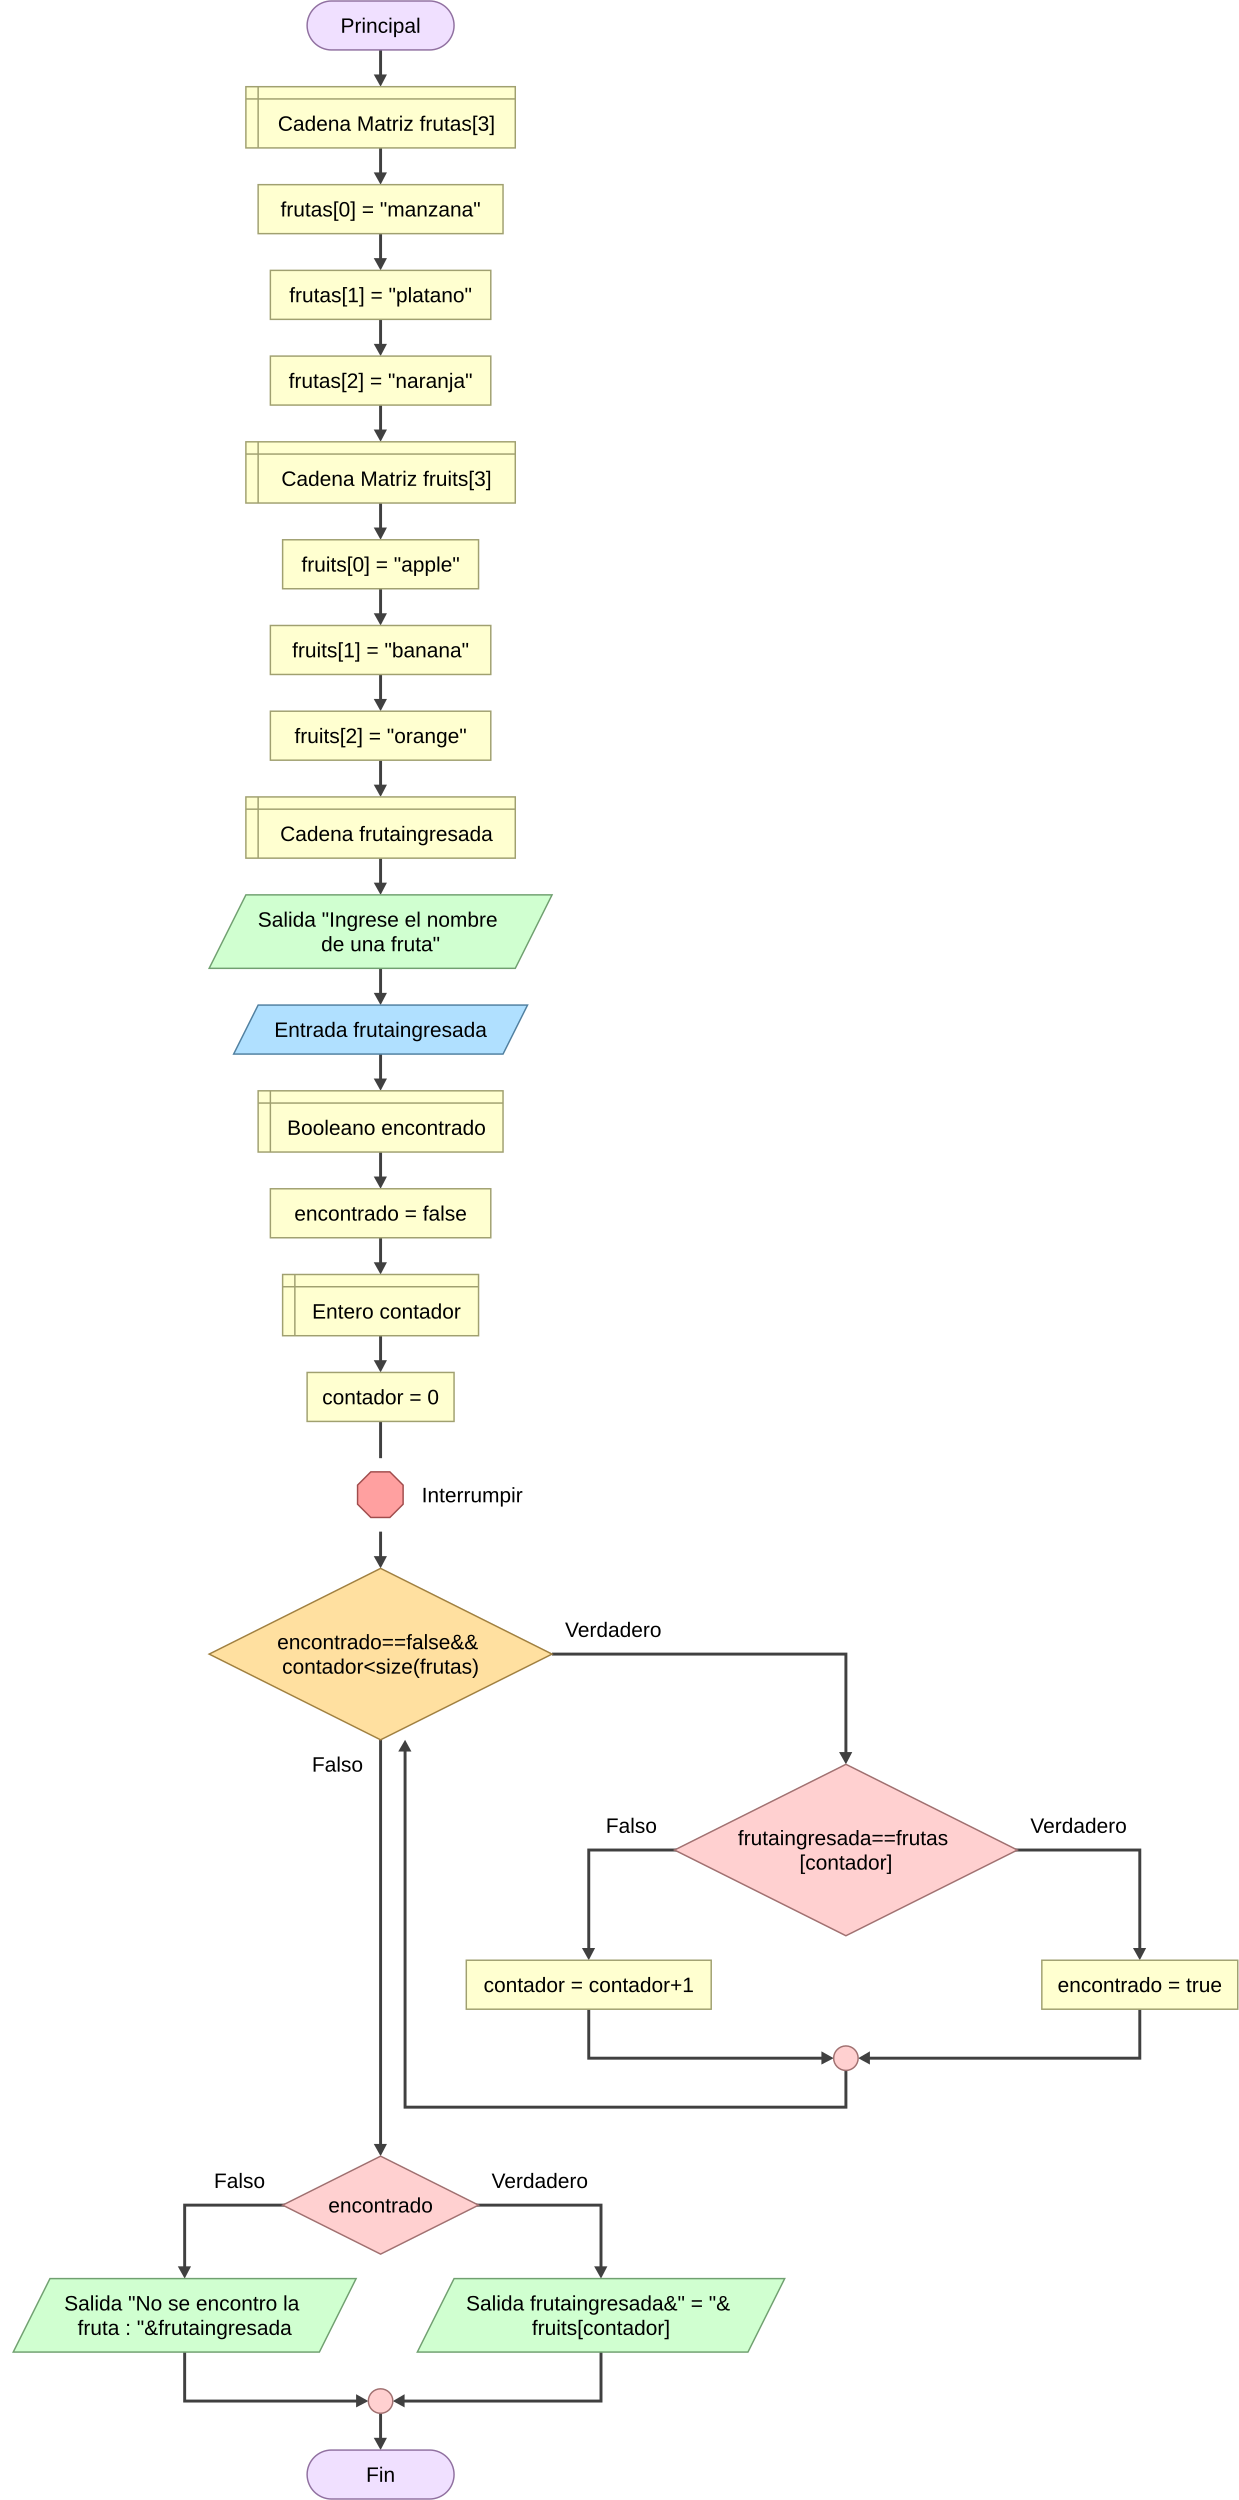
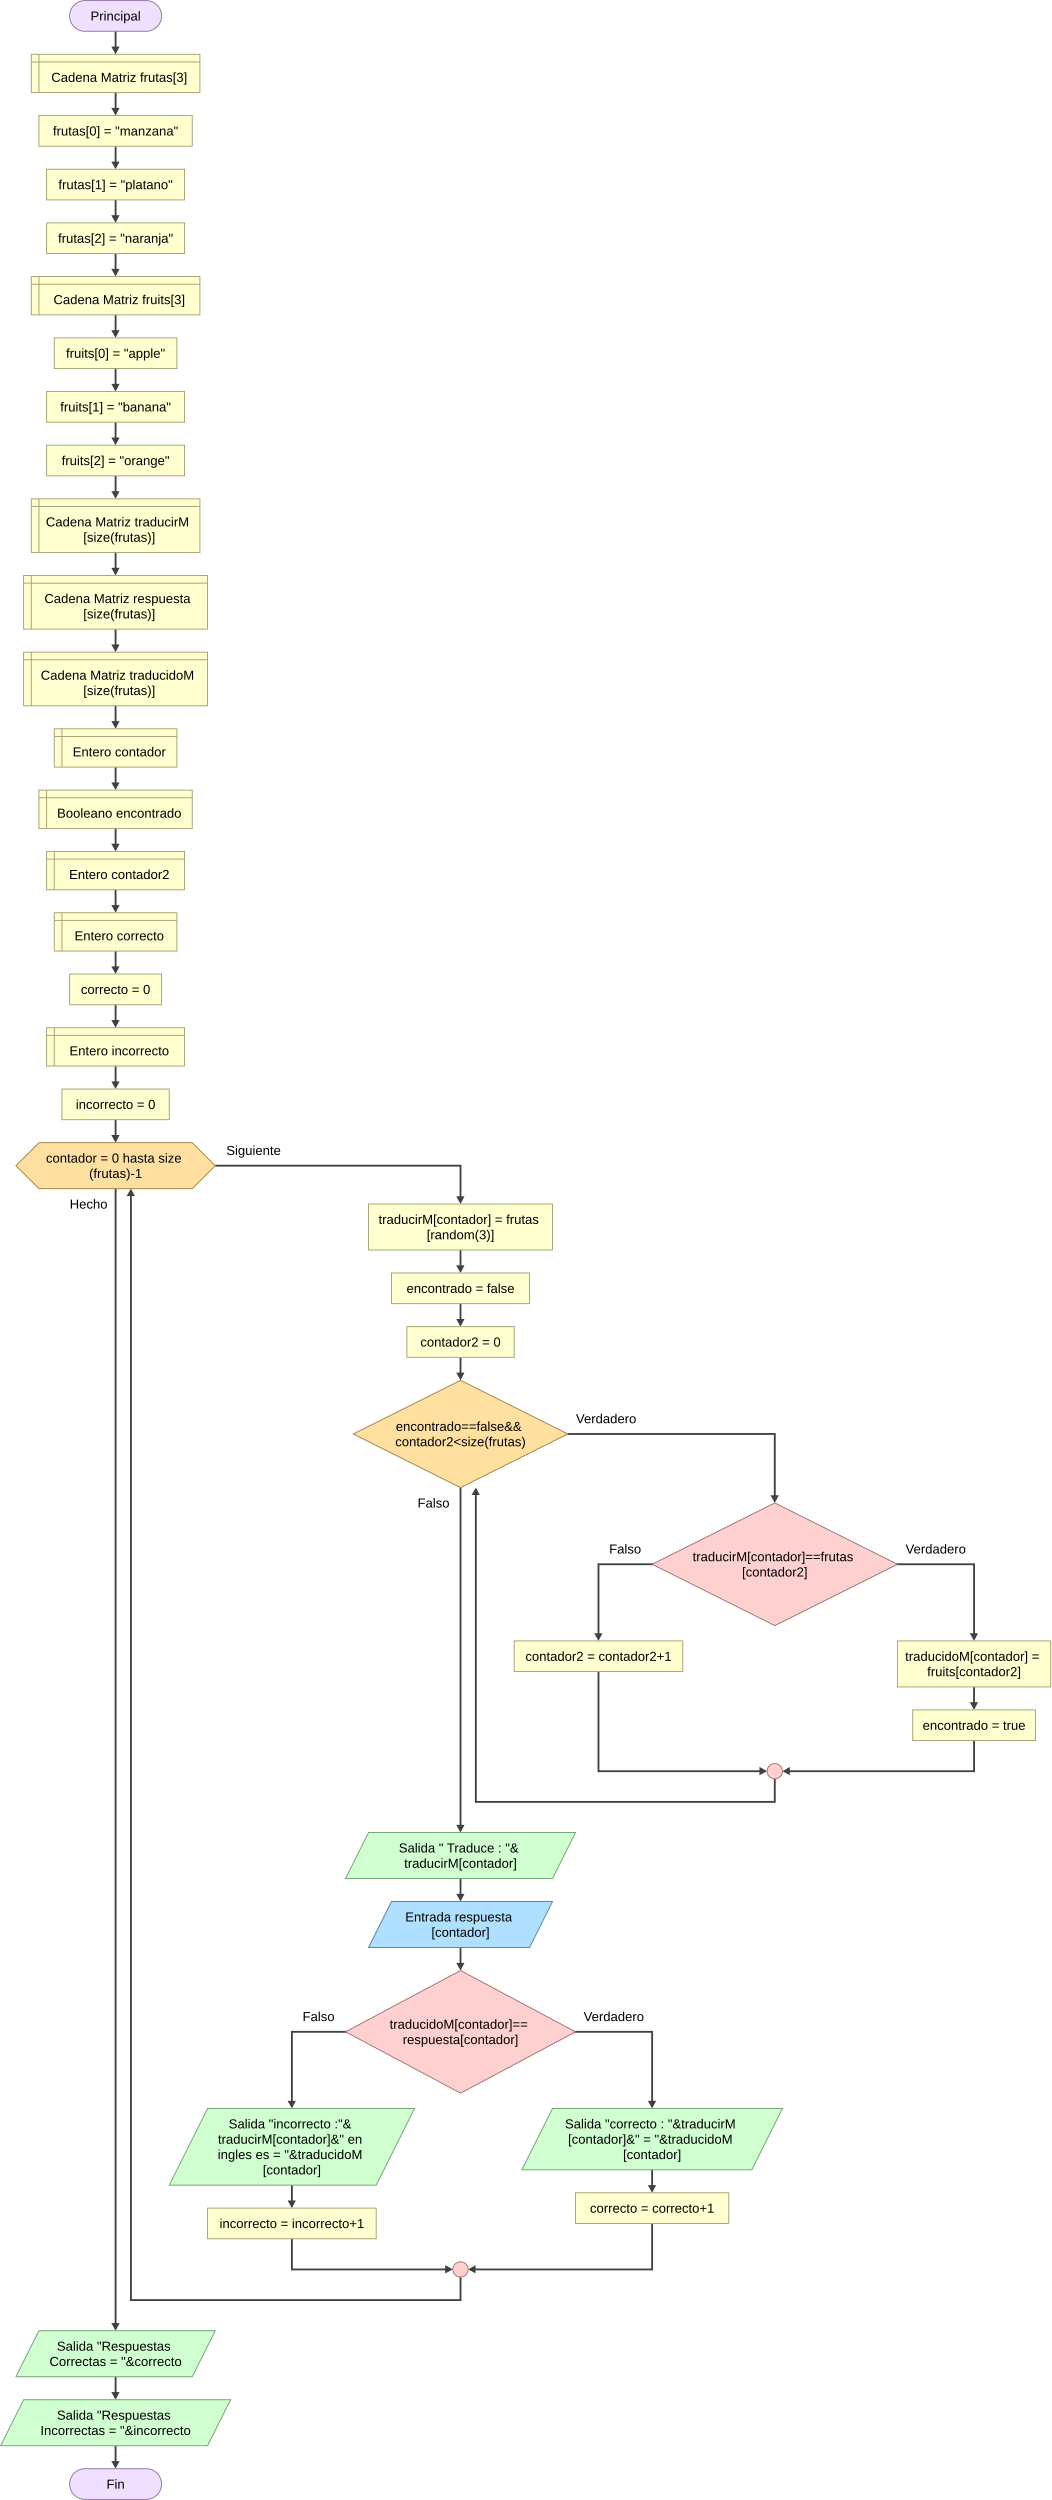
- <svg xmlns="http://www.w3.org/2000/svg" version="1.1" width="2529" height="5104">
+ <svg xmlns="http://www.w3.org/2000/svg" version="1.1" width="3429" height="8154">
  <g>
-     <polyline fill="none" stroke="#404040" stroke-width="6" stroke-dasharray="none" points="777,102 777,163" />
-     <polygon fill="#404040" stroke="none" points="777,177 790,152 763,152" />
-     <polyline fill="none" stroke="#404040" stroke-width="6" stroke-dasharray="none" points="777,4927 777,4988" />
-     <polygon fill="#404040" stroke="none" points="777,5002 790,4977 763,4977" />
+     <polyline fill="none" stroke="#404040" stroke-width="6" stroke-dasharray="none" points="377,102 377,163" />
+     <polygon fill="#404040" stroke="none" points="377,177 390,152 363,152" />
+     <polyline fill="none" stroke="#404040" stroke-width="6" stroke-dasharray="none" points="377,7977 377,8038" />
+     <polygon fill="#404040" stroke="none" points="377,8052 390,8027 363,8027" />
    <g>
-       <path fill="#F0E0FF" stroke="#9070A0" stroke-width="3" stroke-dasharray="none" d="M 677,2 A 50 50, 0, 0 0, 677 102 L 877,102 A 50 50, 0, 0 0, 877 2 Z" />
-       <text x="777" y="17" fill="#000000" font-family="Arial" font-size="32pt" text-anchor="middle" direction="ltr">
-         <tspan x="777" dy="50" unicode-bidi="embed">Principal</tspan>
+       <path fill="#F0E0FF" stroke="#9070A0" stroke-width="3" stroke-dasharray="none" d="M 277,2 A 50 50, 0, 0 0, 277 102 L 477,102 A 50 50, 0, 0 0, 477 2 Z" />
+       <text x="377" y="17" fill="#000000" font-family="Arial" font-size="32pt" text-anchor="middle" direction="ltr">
+         <tspan x="377" dy="50" unicode-bidi="embed">Principal</tspan>
      </text>
    </g>
    <g>
-       <path fill="#F0E0FF" stroke="#9070A0" stroke-width="3" stroke-dasharray="none" d="M 677,5002 A 50 50, 0, 0 0, 677 5102 L 877,5102 A 50 50, 0, 0 0, 877 5002 Z" />
-       <text x="777" y="5017" fill="#000000" font-family="Arial" font-size="32pt" text-anchor="middle" direction="ltr">
-         <tspan x="777" dy="50" unicode-bidi="embed">Fin</tspan>
+       <path fill="#F0E0FF" stroke="#9070A0" stroke-width="3" stroke-dasharray="none" d="M 277,8052 A 50 50, 0, 0 0, 277 8152 L 477,8152 A 50 50, 0, 0 0, 477 8052 Z" />
+       <text x="377" y="8067" fill="#000000" font-family="Arial" font-size="32pt" text-anchor="middle" direction="ltr">
+         <tspan x="377" dy="50" unicode-bidi="embed">Fin</tspan>
      </text>
    </g>
    <g>
-       <polyline fill="none" stroke="#404040" stroke-width="6" stroke-dasharray="none" points="777,302 777,363" />
-       <polygon fill="#404040" stroke="none" points="777,377 790,352 763,352" />
-       <polyline fill="none" stroke="#404040" stroke-width="6" stroke-dasharray="none" points="777,477 777,538" />
-       <polygon fill="#404040" stroke="none" points="777,552 790,527 763,527" />
-       <polyline fill="none" stroke="#404040" stroke-width="6" stroke-dasharray="none" points="777,652 777,713" />
-       <polygon fill="#404040" stroke="none" points="777,727 790,702 763,702" />
-       <polyline fill="none" stroke="#404040" stroke-width="6" stroke-dasharray="none" points="777,827 777,888" />
-       <polygon fill="#404040" stroke="none" points="777,902 790,877 763,877" />
-       <polyline fill="none" stroke="#404040" stroke-width="6" stroke-dasharray="none" points="777,1027 777,1088" />
-       <polygon fill="#404040" stroke="none" points="777,1102 790,1077 763,1077" />
-       <polyline fill="none" stroke="#404040" stroke-width="6" stroke-dasharray="none" points="777,1202 777,1263" />
-       <polygon fill="#404040" stroke="none" points="777,1277 790,1252 763,1252" />
-       <polyline fill="none" stroke="#404040" stroke-width="6" stroke-dasharray="none" points="777,1377 777,1438" />
-       <polygon fill="#404040" stroke="none" points="777,1452 790,1427 763,1427" />
-       <polyline fill="none" stroke="#404040" stroke-width="6" stroke-dasharray="none" points="777,1552 777,1613" />
-       <polygon fill="#404040" stroke="none" points="777,1627 790,1602 763,1602" />
-       <polyline fill="none" stroke="#404040" stroke-width="6" stroke-dasharray="none" points="777,1752 777,1813" />
-       <polygon fill="#404040" stroke="none" points="777,1827 790,1802 763,1802" />
-       <polyline fill="none" stroke="#404040" stroke-width="6" stroke-dasharray="none" points="777,1977 777,2038" />
-       <polygon fill="#404040" stroke="none" points="777,2052 790,2027 763,2027" />
-       <polyline fill="none" stroke="#404040" stroke-width="6" stroke-dasharray="none" points="777,2152 777,2213" />
-       <polygon fill="#404040" stroke="none" points="777,2227 790,2202 763,2202" />
-       <polyline fill="none" stroke="#404040" stroke-width="6" stroke-dasharray="none" points="777,2352 777,2413" />
-       <polygon fill="#404040" stroke="none" points="777,2427 790,2402 763,2402" />
-       <polyline fill="none" stroke="#404040" stroke-width="6" stroke-dasharray="none" points="777,2527 777,2588" />
-       <polygon fill="#404040" stroke="none" points="777,2602 790,2577 763,2577" />
-       <polyline fill="none" stroke="#404040" stroke-width="6" stroke-dasharray="none" points="777,2727 777,2788" />
-       <polygon fill="#404040" stroke="none" points="777,2802 790,2777 763,2777" />
-       <polyline fill="none" stroke="#404040" stroke-width="6" stroke-dasharray="none" points="777,2902 777,2977" />
-       <polyline fill="none" stroke="#404040" stroke-width="6" stroke-dasharray="none" points="777,3127 777,3188" />
-       <polygon fill="#404040" stroke="none" points="777,3202 790,3177 763,3177" />
-       <polyline fill="none" stroke="#404040" stroke-width="6" stroke-dasharray="none" points="777,3552 777,4388" />
-       <polygon fill="#404040" stroke="none" points="777,4402 790,4377 763,4377" />
-       <g>
-         <path fill="#FFFFD0" stroke="#A0A070" stroke-width="3" stroke-dasharray="none" d="M 502,177 L 502,302 L 1052,302 L 1052,177 Z" />
-         <polyline fill="none" stroke="#A0A070" stroke-width="3" stroke-dasharray="none" points="502,202 1052,202" />
-         <polyline fill="none" stroke="#A0A070" stroke-width="3" stroke-dasharray="none" points="527,177 527,302" />
-         <text x="789" y="217" fill="#000000" font-family="Arial" font-size="32pt" text-anchor="middle" direction="ltr">
-           <tspan x="789" dy="50" unicode-bidi="embed">Cadena Matriz frutas[3]</tspan>
-         </text>
-       </g>
-       <g>
-         <path fill="#FFFFD0" stroke="#A0A070" stroke-width="3" stroke-dasharray="none" d="M 527,377 L 527,477 L 1027,477 L 1027,377 Z" />
-         <text x="777" y="392" fill="#000000" font-family="Arial" font-size="32pt" text-anchor="middle" direction="ltr">
-           <tspan x="777" dy="50" unicode-bidi="embed">frutas[0] = "manzana"</tspan>
-         </text>
-       </g>
-       <g>
-         <path fill="#FFFFD0" stroke="#A0A070" stroke-width="3" stroke-dasharray="none" d="M 552,552 L 552,652 L 1002,652 L 1002,552 Z" />
-         <text x="777" y="567" fill="#000000" font-family="Arial" font-size="32pt" text-anchor="middle" direction="ltr">
-           <tspan x="777" dy="50" unicode-bidi="embed">frutas[1] = "platano"</tspan>
-         </text>
-       </g>
-       <g>
-         <path fill="#FFFFD0" stroke="#A0A070" stroke-width="3" stroke-dasharray="none" d="M 552,727 L 552,827 L 1002,827 L 1002,727 Z" />
-         <text x="777" y="742" fill="#000000" font-family="Arial" font-size="32pt" text-anchor="middle" direction="ltr">
-           <tspan x="777" dy="50" unicode-bidi="embed">frutas[2] = "naranja"</tspan>
-         </text>
-       </g>
-       <g>
-         <path fill="#FFFFD0" stroke="#A0A070" stroke-width="3" stroke-dasharray="none" d="M 502,902 L 502,1027 L 1052,1027 L 1052,902 Z" />
-         <polyline fill="none" stroke="#A0A070" stroke-width="3" stroke-dasharray="none" points="502,927 1052,927" />
-         <polyline fill="none" stroke="#A0A070" stroke-width="3" stroke-dasharray="none" points="527,902 527,1027" />
-         <text x="789" y="942" fill="#000000" font-family="Arial" font-size="32pt" text-anchor="middle" direction="ltr">
-           <tspan x="789" dy="50" unicode-bidi="embed">Cadena Matriz fruits[3]</tspan>
-         </text>
-       </g>
-       <g>
-         <path fill="#FFFFD0" stroke="#A0A070" stroke-width="3" stroke-dasharray="none" d="M 577,1102 L 577,1202 L 977,1202 L 977,1102 Z" />
-         <text x="777" y="1117" fill="#000000" font-family="Arial" font-size="32pt" text-anchor="middle" direction="ltr">
-           <tspan x="777" dy="50" unicode-bidi="embed">fruits[0] = "apple"</tspan>
-         </text>
-       </g>
-       <g>
-         <path fill="#FFFFD0" stroke="#A0A070" stroke-width="3" stroke-dasharray="none" d="M 552,1277 L 552,1377 L 1002,1377 L 1002,1277 Z" />
-         <text x="777" y="1292" fill="#000000" font-family="Arial" font-size="32pt" text-anchor="middle" direction="ltr">
-           <tspan x="777" dy="50" unicode-bidi="embed">fruits[1] = "banana"</tspan>
-         </text>
-       </g>
-       <g>
-         <path fill="#FFFFD0" stroke="#A0A070" stroke-width="3" stroke-dasharray="none" d="M 552,1452 L 552,1552 L 1002,1552 L 1002,1452 Z" />
-         <text x="777" y="1467" fill="#000000" font-family="Arial" font-size="32pt" text-anchor="middle" direction="ltr">
-           <tspan x="777" dy="50" unicode-bidi="embed">fruits[2] = "orange"</tspan>
-         </text>
-       </g>
-       <g>
-         <path fill="#FFFFD0" stroke="#A0A070" stroke-width="3" stroke-dasharray="none" d="M 502,1627 L 502,1752 L 1052,1752 L 1052,1627 Z" />
-         <polyline fill="none" stroke="#A0A070" stroke-width="3" stroke-dasharray="none" points="502,1652 1052,1652" />
-         <polyline fill="none" stroke="#A0A070" stroke-width="3" stroke-dasharray="none" points="527,1627 527,1752" />
-         <text x="789" y="1667" fill="#000000" font-family="Arial" font-size="32pt" text-anchor="middle" direction="ltr">
-           <tspan x="789" dy="50" unicode-bidi="embed">Cadena frutaingresada</tspan>
-         </text>
-       </g>
-       <g>
-         <path fill="#D0FFD0" stroke="#70A070" stroke-width="3" stroke-dasharray="none" d="M 502,1827 L 427,1977 L 1052,1977 L 1127,1827 Z" />
-         <text x="777" y="1842" fill="#000000" font-family="Arial" font-size="32pt" text-anchor="middle" direction="ltr">
-           <tspan x="777" dy="50" unicode-bidi="embed">Salida "Ingrese el nombre</tspan>
-           <tspan x="777" dy="50" unicode-bidi="embed"> de una fruta"</tspan>
-         </text>
-       </g>
-       <g>
-         <path fill="#B0E0FF" stroke="#5080A0" stroke-width="3" stroke-dasharray="none" d="M 527,2052 L 477,2152 L 1027,2152 L 1077,2052 Z" />
-         <text x="777" y="2067" fill="#000000" font-family="Arial" font-size="32pt" text-anchor="middle" direction="ltr">
-           <tspan x="777" dy="50" unicode-bidi="embed">Entrada frutaingresada</tspan>
-         </text>
-       </g>
-       <g>
-         <path fill="#FFFFD0" stroke="#A0A070" stroke-width="3" stroke-dasharray="none" d="M 527,2227 L 527,2352 L 1027,2352 L 1027,2227 Z" />
-         <polyline fill="none" stroke="#A0A070" stroke-width="3" stroke-dasharray="none" points="527,2252 1027,2252" />
-         <polyline fill="none" stroke="#A0A070" stroke-width="3" stroke-dasharray="none" points="552,2227 552,2352" />
-         <text x="789" y="2267" fill="#000000" font-family="Arial" font-size="32pt" text-anchor="middle" direction="ltr">
-           <tspan x="789" dy="50" unicode-bidi="embed">Booleano encontrado</tspan>
-         </text>
-       </g>
-       <g>
-         <path fill="#FFFFD0" stroke="#A0A070" stroke-width="3" stroke-dasharray="none" d="M 552,2427 L 552,2527 L 1002,2527 L 1002,2427 Z" />
-         <text x="777" y="2442" fill="#000000" font-family="Arial" font-size="32pt" text-anchor="middle" direction="ltr">
-           <tspan x="777" dy="50" unicode-bidi="embed">encontrado = false</tspan>
-         </text>
-       </g>
-       <g>
-         <path fill="#FFFFD0" stroke="#A0A070" stroke-width="3" stroke-dasharray="none" d="M 577,2602 L 577,2727 L 977,2727 L 977,2602 Z" />
-         <polyline fill="none" stroke="#A0A070" stroke-width="3" stroke-dasharray="none" points="577,2627 977,2627" />
-         <polyline fill="none" stroke="#A0A070" stroke-width="3" stroke-dasharray="none" points="602,2602 602,2727" />
-         <text x="789" y="2642" fill="#000000" font-family="Arial" font-size="32pt" text-anchor="middle" direction="ltr">
-           <tspan x="789" dy="50" unicode-bidi="embed">Entero contador</tspan>
-         </text>
-       </g>
-       <g>
-         <path fill="#FFFFD0" stroke="#A0A070" stroke-width="3" stroke-dasharray="none" d="M 627,2802 L 627,2902 L 927,2902 L 927,2802 Z" />
-         <text x="777" y="2817" fill="#000000" font-family="Arial" font-size="32pt" text-anchor="middle" direction="ltr">
-           <tspan x="777" dy="50" unicode-bidi="embed">contador = 0</tspan>
-         </text>
-       </g>
-       <g>
-         <polygon fill="#FFA0A0" stroke="#A04C4C" stroke-width="3" points="823,3071 796,3098 757,3098 730,3071 730,3032 757,3005 796,3005 823,3032" />
-         <text x="964" y="3017" fill="#000000" font-family="Arial" font-size="32pt" text-anchor="middle" direction="ltr">
-           <tspan x="964" dy="50" unicode-bidi="embed">Interrumpir</tspan>
-         </text>
-       </g>
-       <g>
-         <polyline fill="none" stroke="#404040" stroke-width="6" stroke-dasharray="none" points="1127,3377 1727,3377 1727,3588" />
-         <polygon fill="#404040" stroke="none" points="1727,3602 1740,3577 1713,3577" />
-         <polyline fill="none" stroke="#404040" stroke-width="6" stroke-dasharray="none" points="1727,4227 1727,4302 827,4302 827,3565" />
-         <polygon fill="#404040" stroke="none" points="827,3552 813,3576 840,3576" />
+       <polyline fill="none" stroke="#404040" stroke-width="6" stroke-dasharray="none" points="377,302 377,363" />
+       <polygon fill="#404040" stroke="none" points="377,377 390,352 363,352" />
+       <polyline fill="none" stroke="#404040" stroke-width="6" stroke-dasharray="none" points="377,477 377,538" />
+       <polygon fill="#404040" stroke="none" points="377,552 390,527 363,527" />
+       <polyline fill="none" stroke="#404040" stroke-width="6" stroke-dasharray="none" points="377,652 377,713" />
+       <polygon fill="#404040" stroke="none" points="377,727 390,702 363,702" />
+       <polyline fill="none" stroke="#404040" stroke-width="6" stroke-dasharray="none" points="377,827 377,888" />
+       <polygon fill="#404040" stroke="none" points="377,902 390,877 363,877" />
+       <polyline fill="none" stroke="#404040" stroke-width="6" stroke-dasharray="none" points="377,1027 377,1088" />
+       <polygon fill="#404040" stroke="none" points="377,1102 390,1077 363,1077" />
+       <polyline fill="none" stroke="#404040" stroke-width="6" stroke-dasharray="none" points="377,1202 377,1263" />
+       <polygon fill="#404040" stroke="none" points="377,1277 390,1252 363,1252" />
+       <polyline fill="none" stroke="#404040" stroke-width="6" stroke-dasharray="none" points="377,1377 377,1438" />
+       <polygon fill="#404040" stroke="none" points="377,1452 390,1427 363,1427" />
+       <polyline fill="none" stroke="#404040" stroke-width="6" stroke-dasharray="none" points="377,1552 377,1613" />
+       <polygon fill="#404040" stroke="none" points="377,1627 390,1602 363,1602" />
+       <polyline fill="none" stroke="#404040" stroke-width="6" stroke-dasharray="none" points="377,1802 377,1863" />
+       <polygon fill="#404040" stroke="none" points="377,1877 390,1852 363,1852" />
+       <polyline fill="none" stroke="#404040" stroke-width="6" stroke-dasharray="none" points="377,2052 377,2113" />
+       <polygon fill="#404040" stroke="none" points="377,2127 390,2102 363,2102" />
+       <polyline fill="none" stroke="#404040" stroke-width="6" stroke-dasharray="none" points="377,2302 377,2363" />
+       <polygon fill="#404040" stroke="none" points="377,2377 390,2352 363,2352" />
+       <polyline fill="none" stroke="#404040" stroke-width="6" stroke-dasharray="none" points="377,2502 377,2563" />
+       <polygon fill="#404040" stroke="none" points="377,2577 390,2552 363,2552" />
+       <polyline fill="none" stroke="#404040" stroke-width="6" stroke-dasharray="none" points="377,2702 377,2763" />
+       <polygon fill="#404040" stroke="none" points="377,2777 390,2752 363,2752" />
+       <polyline fill="none" stroke="#404040" stroke-width="6" stroke-dasharray="none" points="377,2902 377,2963" />
+       <polygon fill="#404040" stroke="none" points="377,2977 390,2952 363,2952" />
+       <polyline fill="none" stroke="#404040" stroke-width="6" stroke-dasharray="none" points="377,3102 377,3163" />
+       <polygon fill="#404040" stroke="none" points="377,3177 390,3152 363,3152" />
+       <polyline fill="none" stroke="#404040" stroke-width="6" stroke-dasharray="none" points="377,3277 377,3338" />
+       <polygon fill="#404040" stroke="none" points="377,3352 390,3327 363,3327" />
+       <polyline fill="none" stroke="#404040" stroke-width="6" stroke-dasharray="none" points="377,3477 377,3538" />
+       <polygon fill="#404040" stroke="none" points="377,3552 390,3527 363,3527" />
+       <polyline fill="none" stroke="#404040" stroke-width="6" stroke-dasharray="none" points="377,3652 377,3713" />
+       <polygon fill="#404040" stroke="none" points="377,3727 390,3702 363,3702" />
+       <polyline fill="none" stroke="#404040" stroke-width="6" stroke-dasharray="none" points="377,3877 377,7588" />
+       <polygon fill="#404040" stroke="none" points="377,7602 390,7577 363,7577" />
+       <polyline fill="none" stroke="#404040" stroke-width="6" stroke-dasharray="none" points="377,7752 377,7813" />
+       <polygon fill="#404040" stroke="none" points="377,7827 390,7802 363,7802" />
+       <g>
+         <path fill="#FFFFD0" stroke="#A0A070" stroke-width="3" stroke-dasharray="none" d="M 102,177 L 102,302 L 652,302 L 652,177 Z" />
+         <polyline fill="none" stroke="#A0A070" stroke-width="3" stroke-dasharray="none" points="102,202 652,202" />
+         <polyline fill="none" stroke="#A0A070" stroke-width="3" stroke-dasharray="none" points="127,177 127,302" />
+         <text x="389" y="217" fill="#000000" font-family="Arial" font-size="32pt" text-anchor="middle" direction="ltr">
+           <tspan x="389" dy="50" unicode-bidi="embed">Cadena Matriz frutas[3]</tspan>
+         </text>
+       </g>
+       <g>
+         <path fill="#FFFFD0" stroke="#A0A070" stroke-width="3" stroke-dasharray="none" d="M 127,377 L 127,477 L 627,477 L 627,377 Z" />
+         <text x="377" y="392" fill="#000000" font-family="Arial" font-size="32pt" text-anchor="middle" direction="ltr">
+           <tspan x="377" dy="50" unicode-bidi="embed">frutas[0] = "manzana"</tspan>
+         </text>
+       </g>
+       <g>
+         <path fill="#FFFFD0" stroke="#A0A070" stroke-width="3" stroke-dasharray="none" d="M 152,552 L 152,652 L 602,652 L 602,552 Z" />
+         <text x="377" y="567" fill="#000000" font-family="Arial" font-size="32pt" text-anchor="middle" direction="ltr">
+           <tspan x="377" dy="50" unicode-bidi="embed">frutas[1] = "platano"</tspan>
+         </text>
+       </g>
+       <g>
+         <path fill="#FFFFD0" stroke="#A0A070" stroke-width="3" stroke-dasharray="none" d="M 152,727 L 152,827 L 602,827 L 602,727 Z" />
+         <text x="377" y="742" fill="#000000" font-family="Arial" font-size="32pt" text-anchor="middle" direction="ltr">
+           <tspan x="377" dy="50" unicode-bidi="embed">frutas[2] = "naranja"</tspan>
+         </text>
+       </g>
+       <g>
+         <path fill="#FFFFD0" stroke="#A0A070" stroke-width="3" stroke-dasharray="none" d="M 102,902 L 102,1027 L 652,1027 L 652,902 Z" />
+         <polyline fill="none" stroke="#A0A070" stroke-width="3" stroke-dasharray="none" points="102,927 652,927" />
+         <polyline fill="none" stroke="#A0A070" stroke-width="3" stroke-dasharray="none" points="127,902 127,1027" />
+         <text x="389" y="942" fill="#000000" font-family="Arial" font-size="32pt" text-anchor="middle" direction="ltr">
+           <tspan x="389" dy="50" unicode-bidi="embed">Cadena Matriz fruits[3]</tspan>
+         </text>
+       </g>
+       <g>
+         <path fill="#FFFFD0" stroke="#A0A070" stroke-width="3" stroke-dasharray="none" d="M 177,1102 L 177,1202 L 577,1202 L 577,1102 Z" />
+         <text x="377" y="1117" fill="#000000" font-family="Arial" font-size="32pt" text-anchor="middle" direction="ltr">
+           <tspan x="377" dy="50" unicode-bidi="embed">fruits[0] = "apple"</tspan>
+         </text>
+       </g>
+       <g>
+         <path fill="#FFFFD0" stroke="#A0A070" stroke-width="3" stroke-dasharray="none" d="M 152,1277 L 152,1377 L 602,1377 L 602,1277 Z" />
+         <text x="377" y="1292" fill="#000000" font-family="Arial" font-size="32pt" text-anchor="middle" direction="ltr">
+           <tspan x="377" dy="50" unicode-bidi="embed">fruits[1] = "banana"</tspan>
+         </text>
+       </g>
+       <g>
+         <path fill="#FFFFD0" stroke="#A0A070" stroke-width="3" stroke-dasharray="none" d="M 152,1452 L 152,1552 L 602,1552 L 602,1452 Z" />
+         <text x="377" y="1467" fill="#000000" font-family="Arial" font-size="32pt" text-anchor="middle" direction="ltr">
+           <tspan x="377" dy="50" unicode-bidi="embed">fruits[2] = "orange"</tspan>
+         </text>
+       </g>
+       <g>
+         <path fill="#FFFFD0" stroke="#A0A070" stroke-width="3" stroke-dasharray="none" d="M 102,1627 L 102,1802 L 652,1802 L 652,1627 Z" />
+         <polyline fill="none" stroke="#A0A070" stroke-width="3" stroke-dasharray="none" points="102,1652 652,1652" />
+         <polyline fill="none" stroke="#A0A070" stroke-width="3" stroke-dasharray="none" points="127,1627 127,1802" />
+         <text x="389" y="1667" fill="#000000" font-family="Arial" font-size="32pt" text-anchor="middle" direction="ltr">
+           <tspan x="389" dy="50" unicode-bidi="embed">Cadena Matriz traducirM</tspan>
+           <tspan x="389" dy="50" unicode-bidi="embed">[size(frutas)]</tspan>
+         </text>
+       </g>
+       <g>
+         <path fill="#FFFFD0" stroke="#A0A070" stroke-width="3" stroke-dasharray="none" d="M 77,1877 L 77,2052 L 677,2052 L 677,1877 Z" />
+         <polyline fill="none" stroke="#A0A070" stroke-width="3" stroke-dasharray="none" points="77,1902 677,1902" />
+         <polyline fill="none" stroke="#A0A070" stroke-width="3" stroke-dasharray="none" points="102,1877 102,2052" />
+         <text x="389" y="1917" fill="#000000" font-family="Arial" font-size="32pt" text-anchor="middle" direction="ltr">
+           <tspan x="389" dy="50" unicode-bidi="embed">Cadena Matriz respuesta</tspan>
+           <tspan x="389" dy="50" unicode-bidi="embed">[size(frutas)]</tspan>
+         </text>
+       </g>
+       <g>
+         <path fill="#FFFFD0" stroke="#A0A070" stroke-width="3" stroke-dasharray="none" d="M 77,2127 L 77,2302 L 677,2302 L 677,2127 Z" />
+         <polyline fill="none" stroke="#A0A070" stroke-width="3" stroke-dasharray="none" points="77,2152 677,2152" />
+         <polyline fill="none" stroke="#A0A070" stroke-width="3" stroke-dasharray="none" points="102,2127 102,2302" />
+         <text x="389" y="2167" fill="#000000" font-family="Arial" font-size="32pt" text-anchor="middle" direction="ltr">
+           <tspan x="389" dy="50" unicode-bidi="embed">Cadena Matriz traducidoM</tspan>
+           <tspan x="389" dy="50" unicode-bidi="embed">[size(frutas)]</tspan>
+         </text>
+       </g>
+       <g>
+         <path fill="#FFFFD0" stroke="#A0A070" stroke-width="3" stroke-dasharray="none" d="M 177,2377 L 177,2502 L 577,2502 L 577,2377 Z" />
+         <polyline fill="none" stroke="#A0A070" stroke-width="3" stroke-dasharray="none" points="177,2402 577,2402" />
+         <polyline fill="none" stroke="#A0A070" stroke-width="3" stroke-dasharray="none" points="202,2377 202,2502" />
+         <text x="389" y="2417" fill="#000000" font-family="Arial" font-size="32pt" text-anchor="middle" direction="ltr">
+           <tspan x="389" dy="50" unicode-bidi="embed">Entero contador</tspan>
+         </text>
+       </g>
+       <g>
+         <path fill="#FFFFD0" stroke="#A0A070" stroke-width="3" stroke-dasharray="none" d="M 127,2577 L 127,2702 L 627,2702 L 627,2577 Z" />
+         <polyline fill="none" stroke="#A0A070" stroke-width="3" stroke-dasharray="none" points="127,2602 627,2602" />
+         <polyline fill="none" stroke="#A0A070" stroke-width="3" stroke-dasharray="none" points="152,2577 152,2702" />
+         <text x="389" y="2617" fill="#000000" font-family="Arial" font-size="32pt" text-anchor="middle" direction="ltr">
+           <tspan x="389" dy="50" unicode-bidi="embed">Booleano encontrado</tspan>
+         </text>
+       </g>
+       <g>
+         <path fill="#FFFFD0" stroke="#A0A070" stroke-width="3" stroke-dasharray="none" d="M 152,2777 L 152,2902 L 602,2902 L 602,2777 Z" />
+         <polyline fill="none" stroke="#A0A070" stroke-width="3" stroke-dasharray="none" points="152,2802 602,2802" />
+         <polyline fill="none" stroke="#A0A070" stroke-width="3" stroke-dasharray="none" points="177,2777 177,2902" />
+         <text x="389" y="2817" fill="#000000" font-family="Arial" font-size="32pt" text-anchor="middle" direction="ltr">
+           <tspan x="389" dy="50" unicode-bidi="embed">Entero contador2</tspan>
+         </text>
+       </g>
+       <g>
+         <path fill="#FFFFD0" stroke="#A0A070" stroke-width="3" stroke-dasharray="none" d="M 177,2977 L 177,3102 L 577,3102 L 577,2977 Z" />
+         <polyline fill="none" stroke="#A0A070" stroke-width="3" stroke-dasharray="none" points="177,3002 577,3002" />
+         <polyline fill="none" stroke="#A0A070" stroke-width="3" stroke-dasharray="none" points="202,2977 202,3102" />
+         <text x="389" y="3017" fill="#000000" font-family="Arial" font-size="32pt" text-anchor="middle" direction="ltr">
+           <tspan x="389" dy="50" unicode-bidi="embed">Entero correcto</tspan>
+         </text>
+       </g>
+       <g>
+         <path fill="#FFFFD0" stroke="#A0A070" stroke-width="3" stroke-dasharray="none" d="M 227,3177 L 227,3277 L 527,3277 L 527,3177 Z" />
+         <text x="377" y="3192" fill="#000000" font-family="Arial" font-size="32pt" text-anchor="middle" direction="ltr">
+           <tspan x="377" dy="50" unicode-bidi="embed">correcto = 0</tspan>
+         </text>
+       </g>
+       <g>
+         <path fill="#FFFFD0" stroke="#A0A070" stroke-width="3" stroke-dasharray="none" d="M 152,3352 L 152,3477 L 602,3477 L 602,3352 Z" />
+         <polyline fill="none" stroke="#A0A070" stroke-width="3" stroke-dasharray="none" points="152,3377 602,3377" />
+         <polyline fill="none" stroke="#A0A070" stroke-width="3" stroke-dasharray="none" points="177,3352 177,3477" />
+         <text x="389" y="3392" fill="#000000" font-family="Arial" font-size="32pt" text-anchor="middle" direction="ltr">
+           <tspan x="389" dy="50" unicode-bidi="embed">Entero incorrecto</tspan>
+         </text>
+       </g>
+       <g>
+         <path fill="#FFFFD0" stroke="#A0A070" stroke-width="3" stroke-dasharray="none" d="M 202,3552 L 202,3652 L 552,3652 L 552,3552 Z" />
+         <text x="377" y="3567" fill="#000000" font-family="Arial" font-size="32pt" text-anchor="middle" direction="ltr">
+           <tspan x="377" dy="50" unicode-bidi="embed">incorrecto = 0</tspan>
+         </text>
+       </g>
+       <g>
+         <polyline fill="none" stroke="#404040" stroke-width="6" stroke-dasharray="none" points="702,3802 1502,3802 1502,3913" />
+         <polygon fill="#404040" stroke="none" points="1502,3927 1515,3902 1488,3902" />
+         <polyline fill="none" stroke="#404040" stroke-width="6" stroke-dasharray="none" points="1502,7427 1502,7502 427,7502 427,3890" />
+         <polygon fill="#404040" stroke="none" points="427,3877 413,3901 440,3901" />
        <g>
-           <polyline fill="none" stroke="#404040" stroke-width="6" stroke-dasharray="none" points="2052,3777 2327,3777 2327,3988" />
-           <polygon fill="#404040" stroke="none" points="2327,4002 2340,3977 2313,3977" />
-           <polyline fill="none" stroke="#404040" stroke-width="6" stroke-dasharray="none" points="2327,4102 2327,4202 1765,4202" />
-           <polygon fill="#404040" stroke="none" points="1752,4202 1776,4215 1776,4188" />
-           <polyline fill="none" stroke="#404040" stroke-width="6" stroke-dasharray="none" points="1402,3777 1202,3777 1202,3988" />
-           <polygon fill="#404040" stroke="none" points="1202,4002 1215,3977 1188,3977" />
-           <polyline fill="none" stroke="#404040" stroke-width="6" stroke-dasharray="none" points="1202,4102 1202,4202 1688,4202" />
-           <polygon fill="#404040" stroke="none" points="1702,4202 1677,4188 1677,4215" />
-           <g>
-             <path fill="#FFD0D0" stroke="#A07070" stroke-width="3" stroke-dasharray="none" d="M 1727,3602 L 1377,3777 L 1727,3952 L 2077,3777 Z" />
-             <text x="1727" y="3717" fill="#000000" font-family="Arial" font-size="32pt" text-anchor="middle" direction="ltr">
-               <tspan x="1727" dy="50" unicode-bidi="embed">frutaingresada==frutas</tspan>
-               <tspan x="1727" dy="50" unicode-bidi="embed">[contador]</tspan>
-             </text>
-           </g>
-           <g>
-             <path fill="#FFFFD0" stroke="#A0A070" stroke-width="3" stroke-dasharray="none" d="M 2127,4002 L 2127,4102 L 2527,4102 L 2527,4002 Z" />
-             <text x="2327" y="4017" fill="#000000" font-family="Arial" font-size="32pt" text-anchor="middle" direction="ltr">
-               <tspan x="2327" dy="50" unicode-bidi="embed">encontrado = true</tspan>
-             </text>
-           </g>
-           <g>
-             <path fill="#FFFFD0" stroke="#A0A070" stroke-width="3" stroke-dasharray="none" d="M 952,4002 L 952,4102 L 1452,4102 L 1452,4002 Z" />
-             <text x="1202" y="4017" fill="#000000" font-family="Arial" font-size="32pt" text-anchor="middle" direction="ltr">
-               <tspan x="1202" dy="50" unicode-bidi="embed">contador = contador+1</tspan>
-             </text>
-           </g>
-           <ellipse cx="1727" cy="4202" rx="25" ry="25" fill="#FFD0D0" stroke="#A07070" stroke-width="3" />
-           <text x="2202" y="3692" fill="#000000" font-family="Arial" font-size="32pt" text-anchor="middle" direction="ltr">
-             <tspan x="2202" dy="50" unicode-bidi="embed">Verdadero</tspan>
-           </text>
-           <text x="1289" y="3692" fill="#000000" font-family="Arial" font-size="32pt" text-anchor="middle" direction="ltr">
-             <tspan x="1289" dy="50" unicode-bidi="embed">Falso</tspan>
+           <polyline fill="none" stroke="#404040" stroke-width="6" stroke-dasharray="none" points="1502,4077 1502,4138" />
+           <polygon fill="#404040" stroke="none" points="1502,4152 1515,4127 1488,4127" />
+           <polyline fill="none" stroke="#404040" stroke-width="6" stroke-dasharray="none" points="1502,4252 1502,4313" />
+           <polygon fill="#404040" stroke="none" points="1502,4327 1515,4302 1488,4302" />
+           <polyline fill="none" stroke="#404040" stroke-width="6" stroke-dasharray="none" points="1502,4427 1502,4488" />
+           <polygon fill="#404040" stroke="none" points="1502,4502 1515,4477 1488,4477" />
+           <polyline fill="none" stroke="#404040" stroke-width="6" stroke-dasharray="none" points="1502,4852 1502,5963" />
+           <polygon fill="#404040" stroke="none" points="1502,5977 1515,5952 1488,5952" />
+           <polyline fill="none" stroke="#404040" stroke-width="6" stroke-dasharray="none" points="1502,6127 1502,6188" />
+           <polygon fill="#404040" stroke="none" points="1502,6202 1515,6177 1488,6177" />
+           <polyline fill="none" stroke="#404040" stroke-width="6" stroke-dasharray="none" points="1502,6352 1502,6413" />
+           <polygon fill="#404040" stroke="none" points="1502,6427 1515,6402 1488,6402" />
+           <g>
+             <path fill="#FFFFD0" stroke="#A0A070" stroke-width="3" stroke-dasharray="none" d="M 1202,3927 L 1202,4077 L 1802,4077 L 1802,3927 Z" />
+             <text x="1502" y="3942" fill="#000000" font-family="Arial" font-size="32pt" text-anchor="middle" direction="ltr">
+               <tspan x="1502" dy="50" unicode-bidi="embed">traducirM[contador] = frutas</tspan>
+               <tspan x="1502" dy="50" unicode-bidi="embed">[random(3)]</tspan>
+             </text>
+           </g>
+           <g>
+             <path fill="#FFFFD0" stroke="#A0A070" stroke-width="3" stroke-dasharray="none" d="M 1277,4152 L 1277,4252 L 1727,4252 L 1727,4152 Z" />
+             <text x="1502" y="4167" fill="#000000" font-family="Arial" font-size="32pt" text-anchor="middle" direction="ltr">
+               <tspan x="1502" dy="50" unicode-bidi="embed">encontrado = false</tspan>
+             </text>
+           </g>
+           <g>
+             <path fill="#FFFFD0" stroke="#A0A070" stroke-width="3" stroke-dasharray="none" d="M 1327,4327 L 1327,4427 L 1677,4427 L 1677,4327 Z" />
+             <text x="1502" y="4342" fill="#000000" font-family="Arial" font-size="32pt" text-anchor="middle" direction="ltr">
+               <tspan x="1502" dy="50" unicode-bidi="embed">contador2 = 0</tspan>
+             </text>
+           </g>
+           <g>
+             <polyline fill="none" stroke="#404040" stroke-width="6" stroke-dasharray="none" points="1852,4677 2527,4677 2527,4888" />
+             <polygon fill="#404040" stroke="none" points="2527,4902 2540,4877 2513,4877" />
+             <polyline fill="none" stroke="#404040" stroke-width="6" stroke-dasharray="none" points="2527,5802 2527,5877 1552,5877 1552,4865" />
+             <polygon fill="#404040" stroke="none" points="1552,4852 1538,4876 1565,4876" />
+             <g>
+               <polyline fill="none" stroke="#404040" stroke-width="6" stroke-dasharray="none" points="2902,5102 3177,5102 3177,5338" />
+               <polygon fill="#404040" stroke="none" points="3177,5352 3190,5327 3163,5327" />
+               <polyline fill="none" stroke="#404040" stroke-width="6" stroke-dasharray="none" points="3177,5677 3177,5777 2565,5777" />
+               <polygon fill="#404040" stroke="none" points="2552,5777 2576,5790 2576,5763" />
+               <polyline fill="none" stroke="#404040" stroke-width="6" stroke-dasharray="none" points="2152,5102 1952,5102 1952,5338" />
+               <polygon fill="#404040" stroke="none" points="1952,5352 1965,5327 1938,5327" />
+               <polyline fill="none" stroke="#404040" stroke-width="6" stroke-dasharray="none" points="1952,5452 1952,5777 2488,5777" />
+               <polygon fill="#404040" stroke="none" points="2502,5777 2477,5763 2477,5790" />
+               <g>
+                 <path fill="#FFD0D0" stroke="#A07070" stroke-width="3" stroke-dasharray="none" d="M 2527,4902 L 2127,5102 L 2527,5302 L 2927,5102 Z" />
+                 <text x="2527" y="5042" fill="#000000" font-family="Arial" font-size="32pt" text-anchor="middle" direction="ltr">
+                   <tspan x="2527" dy="50" unicode-bidi="embed">traducirM[contador]==frutas</tspan>
+                   <tspan x="2527" dy="50" unicode-bidi="embed">[contador2]</tspan>
+                 </text>
+               </g>
+               <g>
+                 <polyline fill="none" stroke="#404040" stroke-width="6" stroke-dasharray="none" points="3177,5502 3177,5563" />
+                 <polygon fill="#404040" stroke="none" points="3177,5577 3190,5552 3163,5552" />
+                 <g>
+                   <path fill="#FFFFD0" stroke="#A0A070" stroke-width="3" stroke-dasharray="none" d="M 2927,5352 L 2927,5502 L 3427,5502 L 3427,5352 Z" />
+                   <text x="3177" y="5367" fill="#000000" font-family="Arial" font-size="32pt" text-anchor="middle" direction="ltr">
+                     <tspan x="3177" dy="50" unicode-bidi="embed">traducidoM[contador] =</tspan>
+                     <tspan x="3177" dy="50" unicode-bidi="embed"> fruits[contador2]</tspan>
+                   </text>
+                 </g>
+                 <g>
+                   <path fill="#FFFFD0" stroke="#A0A070" stroke-width="3" stroke-dasharray="none" d="M 2977,5577 L 2977,5677 L 3377,5677 L 3377,5577 Z" />
+                   <text x="3177" y="5592" fill="#000000" font-family="Arial" font-size="32pt" text-anchor="middle" direction="ltr">
+                     <tspan x="3177" dy="50" unicode-bidi="embed">encontrado = true</tspan>
+                   </text>
+                 </g>
+               </g>
+               <g>
+                 <path fill="#FFFFD0" stroke="#A0A070" stroke-width="3" stroke-dasharray="none" d="M 1677,5352 L 1677,5452 L 2227,5452 L 2227,5352 Z" />
+                 <text x="1952" y="5367" fill="#000000" font-family="Arial" font-size="32pt" text-anchor="middle" direction="ltr">
+                   <tspan x="1952" dy="50" unicode-bidi="embed">contador2 = contador2+1</tspan>
+                 </text>
+               </g>
+               <ellipse cx="2527" cy="5777" rx="25" ry="25" fill="#FFD0D0" stroke="#A07070" stroke-width="3" />
+               <text x="3052" y="5017" fill="#000000" font-family="Arial" font-size="32pt" text-anchor="middle" direction="ltr">
+                 <tspan x="3052" dy="50" unicode-bidi="embed">Verdadero</tspan>
+               </text>
+               <text x="2039" y="5017" fill="#000000" font-family="Arial" font-size="32pt" text-anchor="middle" direction="ltr">
+                 <tspan x="2039" dy="50" unicode-bidi="embed">Falso</tspan>
+               </text>
+             </g>
+             <g>
+               <path fill="#FFE0A0" stroke="#A08040" stroke-width="3" stroke-dasharray="none" d="M 1502,4502 L 1152,4677 L 1502,4852 L 1852,4677 Z" />
+               <text x="1502" y="4617" fill="#000000" font-family="Arial" font-size="32pt" text-anchor="middle" direction="ltr">
+                 <tspan x="1502" dy="50" unicode-bidi="embed">encontrado==false&amp;&amp;</tspan>
+                 <tspan x="1502" dy="50" unicode-bidi="embed">contador2&lt;size(frutas)</tspan>
+               </text>
+             </g>
+             <text x="1977" y="4592" fill="#000000" font-family="Arial" font-size="32pt" text-anchor="middle" direction="ltr">
+               <tspan x="1977" dy="50" unicode-bidi="embed">Verdadero</tspan>
+             </text>
+             <text x="1414" y="4867" fill="#000000" font-family="Arial" font-size="32pt" text-anchor="middle" direction="ltr">
+               <tspan x="1414" dy="50" unicode-bidi="embed">Falso</tspan>
+             </text>
+           </g>
+           <g>
+             <path fill="#D0FFD0" stroke="#70A070" stroke-width="3" stroke-dasharray="none" d="M 1202,5977 L 1127,6127 L 1802,6127 L 1877,5977 Z" />
+             <text x="1502" y="5992" fill="#000000" font-family="Arial" font-size="32pt" text-anchor="middle" direction="ltr">
+               <tspan x="1502" dy="50" unicode-bidi="embed">Salida "          Traduce : "&amp;</tspan>
+               <tspan x="1502" dy="50" unicode-bidi="embed">traducirM[contador]</tspan>
+             </text>
+           </g>
+           <g>
+             <path fill="#B0E0FF" stroke="#5080A0" stroke-width="3" stroke-dasharray="none" d="M 1277,6202 L 1202,6352 L 1727,6352 L 1802,6202 Z" />
+             <text x="1502" y="6217" fill="#000000" font-family="Arial" font-size="32pt" text-anchor="middle" direction="ltr">
+               <tspan x="1502" dy="50" unicode-bidi="embed">Entrada respuesta</tspan>
+               <tspan x="1502" dy="50" unicode-bidi="embed">[contador]</tspan>
+             </text>
+           </g>
+           <g>
+             <polyline fill="none" stroke="#404040" stroke-width="6" stroke-dasharray="none" points="1852,6627 2127,6627 2127,6863" />
+             <polygon fill="#404040" stroke="none" points="2127,6877 2140,6852 2113,6852" />
+             <polyline fill="none" stroke="#404040" stroke-width="6" stroke-dasharray="none" points="2127,7252 2127,7402 1540,7402" />
+             <polygon fill="#404040" stroke="none" points="1527,7402 1551,7415 1551,7388" />
+             <polyline fill="none" stroke="#404040" stroke-width="6" stroke-dasharray="none" points="1152,6627 952,6627 952,6863" />
+             <polygon fill="#404040" stroke="none" points="952,6877 965,6852 938,6852" />
+             <polyline fill="none" stroke="#404040" stroke-width="6" stroke-dasharray="none" points="952,7302 952,7402 1463,7402" />
+             <polygon fill="#404040" stroke="none" points="1477,7402 1452,7388 1452,7415" />
+             <g>
+               <path fill="#FFD0D0" stroke="#A07070" stroke-width="3" stroke-dasharray="none" d="M 1502,6427 L 1127,6627 L 1502,6827 L 1877,6627 Z" />
+               <text x="1502" y="6567" fill="#000000" font-family="Arial" font-size="32pt" text-anchor="middle" direction="ltr">
+                 <tspan x="1502" dy="50" unicode-bidi="embed">traducidoM[contador]==</tspan>
+                 <tspan x="1502" dy="50" unicode-bidi="embed">respuesta[contador]</tspan>
+               </text>
+             </g>
+             <g>
+               <polyline fill="none" stroke="#404040" stroke-width="6" stroke-dasharray="none" points="2127,7077 2127,7138" />
+               <polygon fill="#404040" stroke="none" points="2127,7152 2140,7127 2113,7127" />
+               <g>
+                 <path fill="#D0FFD0" stroke="#70A070" stroke-width="3" stroke-dasharray="none" d="M 1802,6877 L 1702,7077 L 2452,7077 L 2552,6877 Z" />
+                 <text x="2127" y="6892" fill="#000000" font-family="Arial" font-size="32pt" text-anchor="middle" direction="ltr">
+                   <tspan x="2127" dy="50" unicode-bidi="embed">Salida "correcto : "&amp;traducirM</tspan>
+                   <tspan x="2127" dy="50" unicode-bidi="embed">[contador]&amp;" = "&amp;traducidoM</tspan>
+                   <tspan x="2127" dy="50" unicode-bidi="embed">[contador]</tspan>
+                 </text>
+               </g>
+               <g>
+                 <path fill="#FFFFD0" stroke="#A0A070" stroke-width="3" stroke-dasharray="none" d="M 1877,7152 L 1877,7252 L 2377,7252 L 2377,7152 Z" />
+                 <text x="2127" y="7167" fill="#000000" font-family="Arial" font-size="32pt" text-anchor="middle" direction="ltr">
+                   <tspan x="2127" dy="50" unicode-bidi="embed">correcto = correcto+1</tspan>
+                 </text>
+               </g>
+             </g>
+             <g>
+               <polyline fill="none" stroke="#404040" stroke-width="6" stroke-dasharray="none" points="952,7127 952,7188" />
+               <polygon fill="#404040" stroke="none" points="952,7202 965,7177 938,7177" />
+               <g>
+                 <path fill="#D0FFD0" stroke="#70A070" stroke-width="3" stroke-dasharray="none" d="M 677,6877 L 552,7127 L 1227,7127 L 1352,6877 Z" />
+                 <text x="952" y="6892" fill="#000000" font-family="Arial" font-size="32pt" text-anchor="middle" direction="ltr">
+                   <tspan x="952" dy="50" unicode-bidi="embed">Salida "incorrecto :"&amp;</tspan>
+                   <tspan x="952" dy="50" unicode-bidi="embed">traducirM[contador]&amp;" en</tspan>
+                   <tspan x="952" dy="50" unicode-bidi="embed"> ingles es = "&amp;traducidoM</tspan>
+                   <tspan x="952" dy="50" unicode-bidi="embed">[contador]</tspan>
+                 </text>
+               </g>
+               <g>
+                 <path fill="#FFFFD0" stroke="#A0A070" stroke-width="3" stroke-dasharray="none" d="M 677,7202 L 677,7302 L 1227,7302 L 1227,7202 Z" />
+                 <text x="952" y="7217" fill="#000000" font-family="Arial" font-size="32pt" text-anchor="middle" direction="ltr">
+                   <tspan x="952" dy="50" unicode-bidi="embed">incorrecto = incorrecto+1</tspan>
+                 </text>
+               </g>
+             </g>
+             <ellipse cx="1502" cy="7402" rx="25" ry="25" fill="#FFD0D0" stroke="#A07070" stroke-width="3" />
+             <text x="2002" y="6542" fill="#000000" font-family="Arial" font-size="32pt" text-anchor="middle" direction="ltr">
+               <tspan x="2002" dy="50" unicode-bidi="embed">Verdadero</tspan>
+             </text>
+             <text x="1039" y="6542" fill="#000000" font-family="Arial" font-size="32pt" text-anchor="middle" direction="ltr">
+               <tspan x="1039" dy="50" unicode-bidi="embed">Falso</tspan>
+             </text>
+           </g>
+         </g>
+         <g>
+           <path fill="#FFE0A0" stroke="#A08040" stroke-width="3" stroke-dasharray="none" d="M 127,3727 L 52,3802 L 127,3877 L 627,3877 L 702,3802 L 627,3727 Z" />
+           <text x="377" y="3742" fill="#000000" font-family="Arial" font-size="32pt" text-anchor="middle" direction="ltr">
+             <tspan x="377" dy="50" unicode-bidi="embed">contador = 0 hasta size</tspan>
+             <tspan x="377" dy="50" unicode-bidi="embed">(frutas)-1</tspan>
          </text>
        </g>
-         <g>
-           <path fill="#FFE0A0" stroke="#A08040" stroke-width="3" stroke-dasharray="none" d="M 777,3202 L 427,3377 L 777,3552 L 1127,3377 Z" />
-           <text x="777" y="3317" fill="#000000" font-family="Arial" font-size="32pt" text-anchor="middle" direction="ltr">
-             <tspan x="777" dy="50" unicode-bidi="embed">encontrado==false&amp;&amp;</tspan>
-             <tspan x="777" dy="50" unicode-bidi="embed">contador&lt;size(frutas)</tspan>
-           </text>
-         </g>
-         <text x="1252" y="3292" fill="#000000" font-family="Arial" font-size="32pt" text-anchor="middle" direction="ltr">
-           <tspan x="1252" dy="50" unicode-bidi="embed">Verdadero</tspan>
-         </text>
-         <text x="689" y="3567" fill="#000000" font-family="Arial" font-size="32pt" text-anchor="middle" direction="ltr">
-           <tspan x="689" dy="50" unicode-bidi="embed">Falso</tspan>
-         </text>
-       </g>
-       <g>
-         <polyline fill="none" stroke="#404040" stroke-width="6" stroke-dasharray="none" points="952,4502 1227,4502 1227,4638" />
-         <polygon fill="#404040" stroke="none" points="1227,4652 1240,4627 1213,4627" />
-         <polyline fill="none" stroke="#404040" stroke-width="6" stroke-dasharray="none" points="1227,4802 1227,4902 815,4902" />
-         <polygon fill="#404040" stroke="none" points="802,4902 826,4915 826,4888" />
-         <polyline fill="none" stroke="#404040" stroke-width="6" stroke-dasharray="none" points="602,4502 377,4502 377,4638" />
-         <polygon fill="#404040" stroke="none" points="377,4652 390,4627 363,4627" />
-         <polyline fill="none" stroke="#404040" stroke-width="6" stroke-dasharray="none" points="377,4802 377,4902 738,4902" />
-         <polygon fill="#404040" stroke="none" points="752,4902 727,4888 727,4915" />
-         <g>
-           <path fill="#FFD0D0" stroke="#A07070" stroke-width="3" stroke-dasharray="none" d="M 777,4402 L 577,4502 L 777,4602 L 977,4502 Z" />
-           <text x="777" y="4467" fill="#000000" font-family="Arial" font-size="32pt" text-anchor="middle" direction="ltr">
-             <tspan x="777" dy="50" unicode-bidi="embed">encontrado</tspan>
-           </text>
-         </g>
-         <g>
-           <path fill="#D0FFD0" stroke="#70A070" stroke-width="3" stroke-dasharray="none" d="M 927,4652 L 852,4802 L 1527,4802 L 1602,4652 Z" />
-           <text x="1227" y="4667" fill="#000000" font-family="Arial" font-size="32pt" text-anchor="middle" direction="ltr">
-             <tspan x="1227" dy="50" unicode-bidi="embed">Salida frutaingresada&amp;" = "&amp;</tspan>
-             <tspan x="1227" dy="50" unicode-bidi="embed">fruits[contador]</tspan>
-           </text>
-         </g>
-         <g>
-           <path fill="#D0FFD0" stroke="#70A070" stroke-width="3" stroke-dasharray="none" d="M 102,4652 L 27,4802 L 652,4802 L 727,4652 Z" />
-           <text x="377" y="4667" fill="#000000" font-family="Arial" font-size="32pt" text-anchor="middle" direction="ltr">
-             <tspan x="377" dy="50" unicode-bidi="embed">Salida "No se encontro la</tspan>
-             <tspan x="377" dy="50" unicode-bidi="embed"> fruta : "&amp;frutaingresada</tspan>
-           </text>
-         </g>
-         <ellipse cx="777" cy="4902" rx="25" ry="25" fill="#FFD0D0" stroke="#A07070" stroke-width="3" />
-         <text x="1102" y="4417" fill="#000000" font-family="Arial" font-size="32pt" text-anchor="middle" direction="ltr">
-           <tspan x="1102" dy="50" unicode-bidi="embed">Verdadero</tspan>
-         </text>
-         <text x="489" y="4417" fill="#000000" font-family="Arial" font-size="32pt" text-anchor="middle" direction="ltr">
-           <tspan x="489" dy="50" unicode-bidi="embed">Falso</tspan>
+         <text x="827" y="3717" fill="#000000" font-family="Arial" font-size="32pt" text-anchor="middle" direction="ltr">
+           <tspan x="827" dy="50" unicode-bidi="embed">Siguiente</tspan>
+         </text>
+         <text x="289" y="3892" fill="#000000" font-family="Arial" font-size="32pt" text-anchor="middle" direction="ltr">
+           <tspan x="289" dy="50" unicode-bidi="embed">Hecho</tspan>
+         </text>
+       </g>
+       <g>
+         <path fill="#D0FFD0" stroke="#70A070" stroke-width="3" stroke-dasharray="none" d="M 127,7602 L 52,7752 L 627,7752 L 702,7602 Z" />
+         <text x="377" y="7617" fill="#000000" font-family="Arial" font-size="32pt" text-anchor="middle" direction="ltr">
+           <tspan x="377" dy="50" unicode-bidi="embed">Salida "Respuestas</tspan>
+           <tspan x="377" dy="50" unicode-bidi="embed"> Correctas = "&amp;correcto</tspan>
+         </text>
+       </g>
+       <g>
+         <path fill="#D0FFD0" stroke="#70A070" stroke-width="3" stroke-dasharray="none" d="M 77,7827 L 2,7977 L 677,7977 L 752,7827 Z" />
+         <text x="377" y="7842" fill="#000000" font-family="Arial" font-size="32pt" text-anchor="middle" direction="ltr">
+           <tspan x="377" dy="50" unicode-bidi="embed">Salida "Respuestas</tspan>
+           <tspan x="377" dy="50" unicode-bidi="embed"> Incorrectas = "&amp;incorrecto</tspan>
        </text>
      </g>
    </g>
  </g>
</svg>
